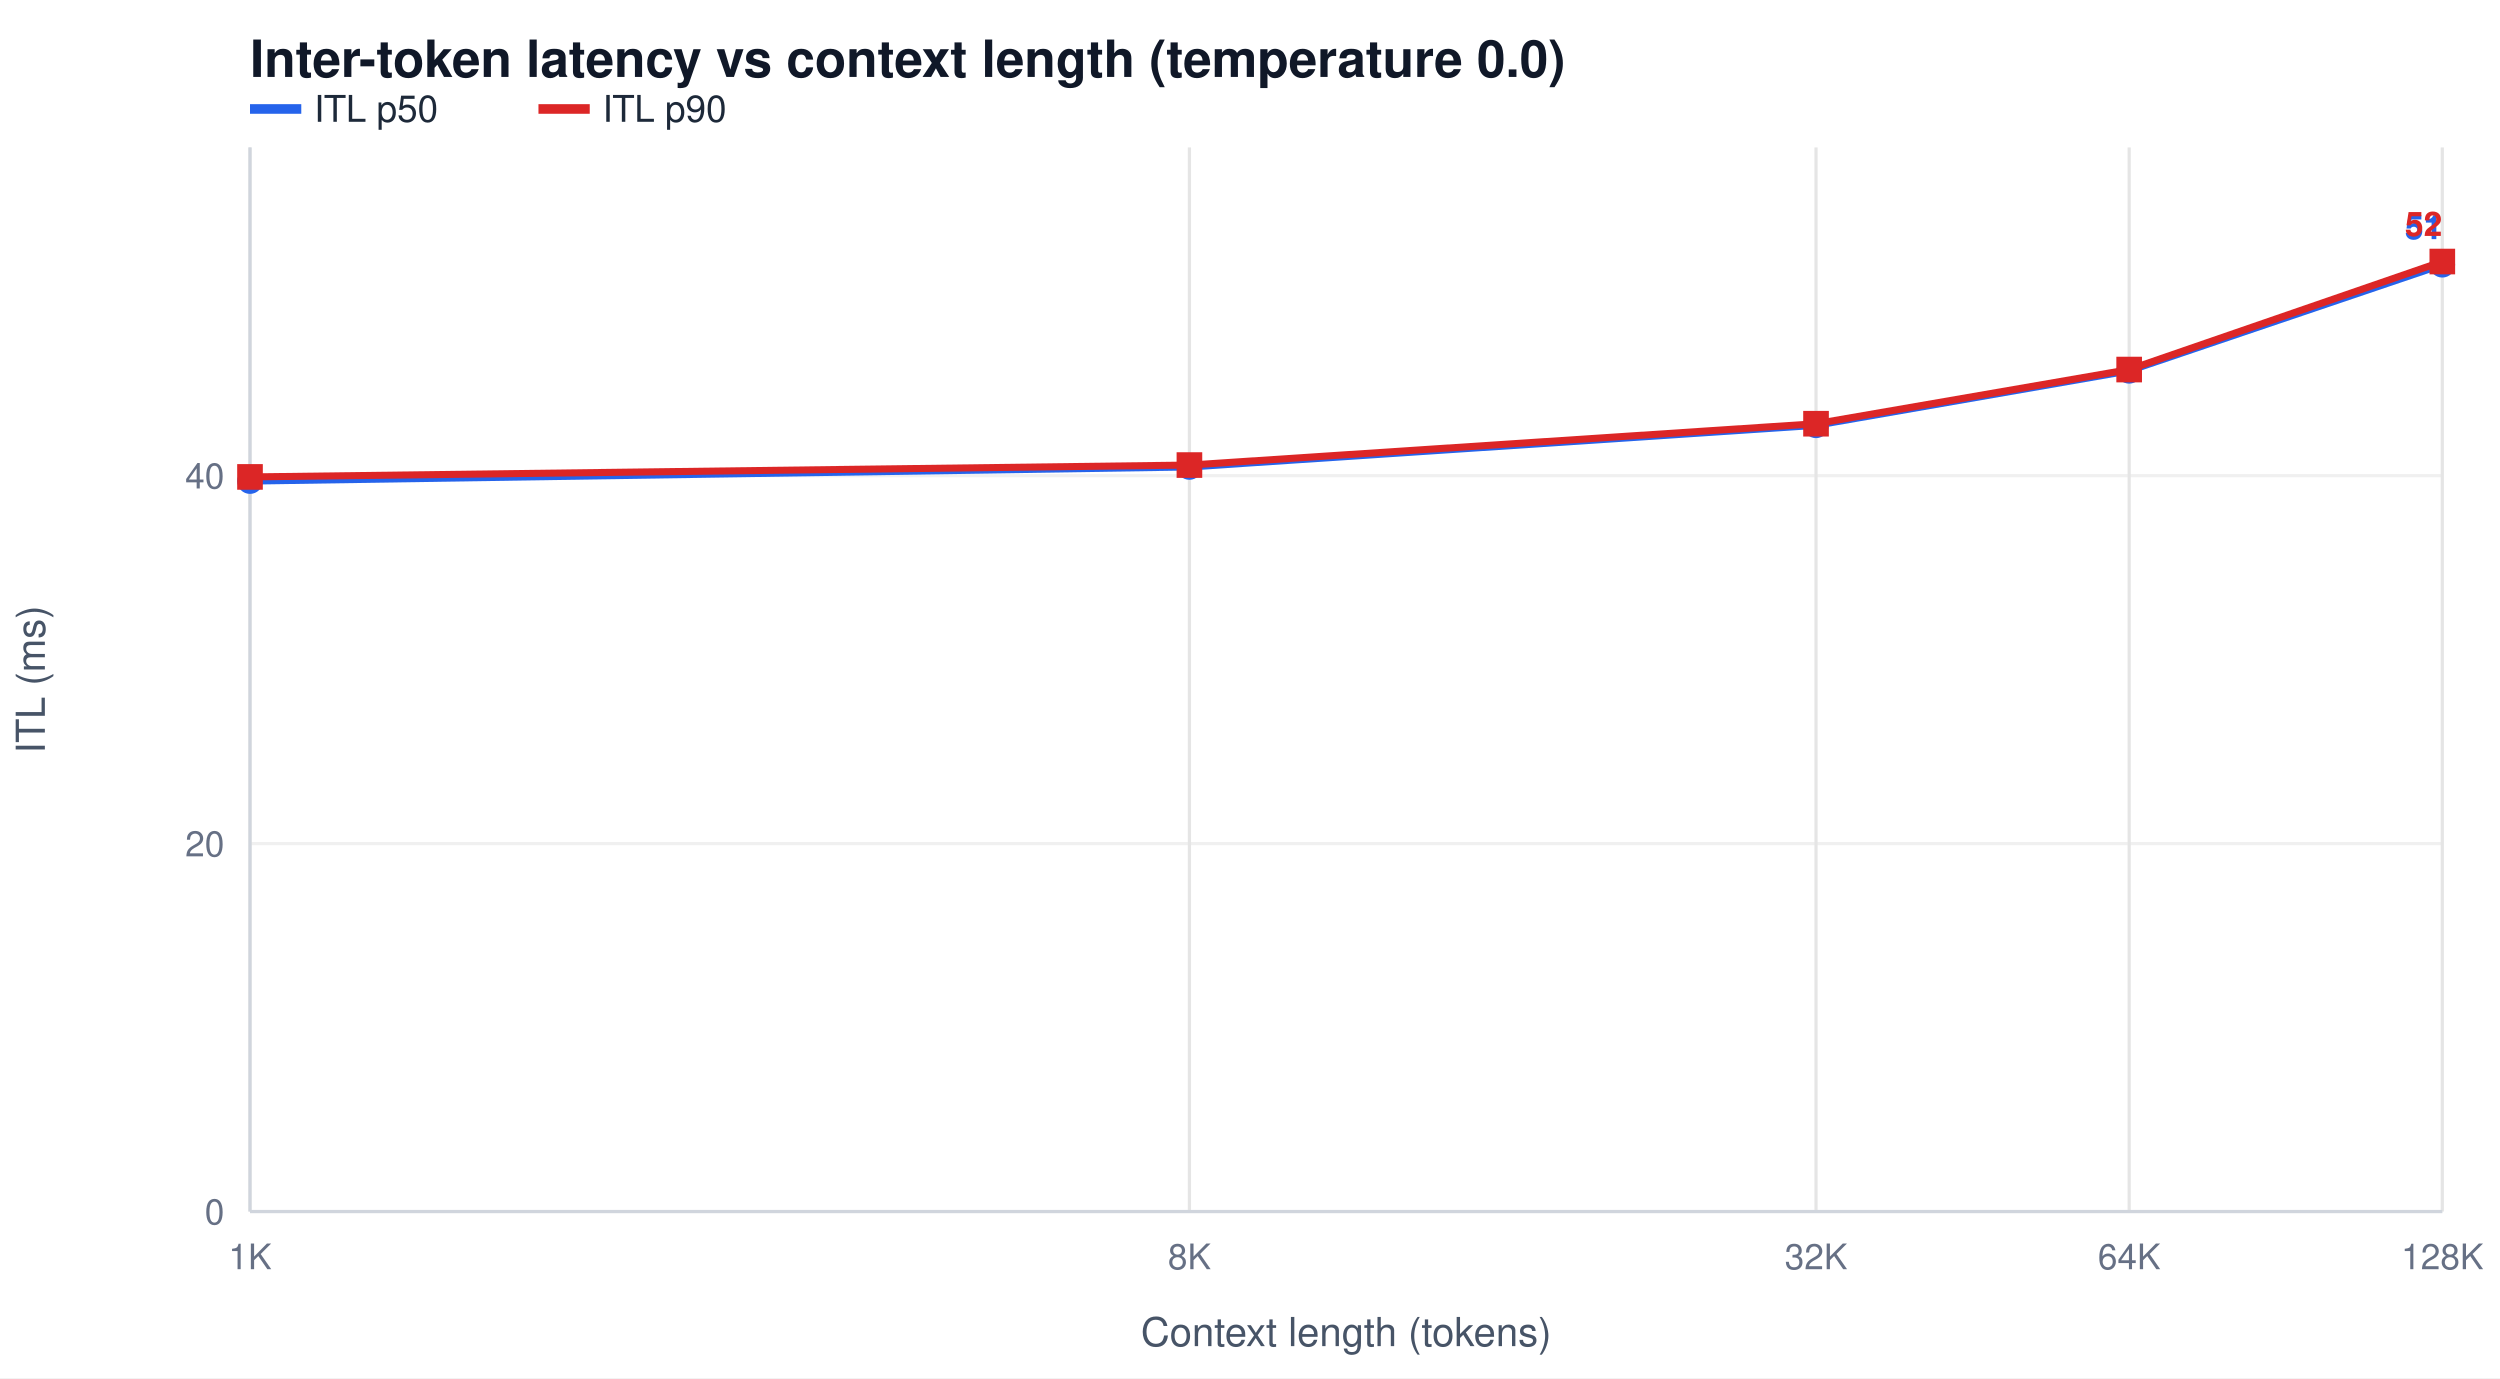
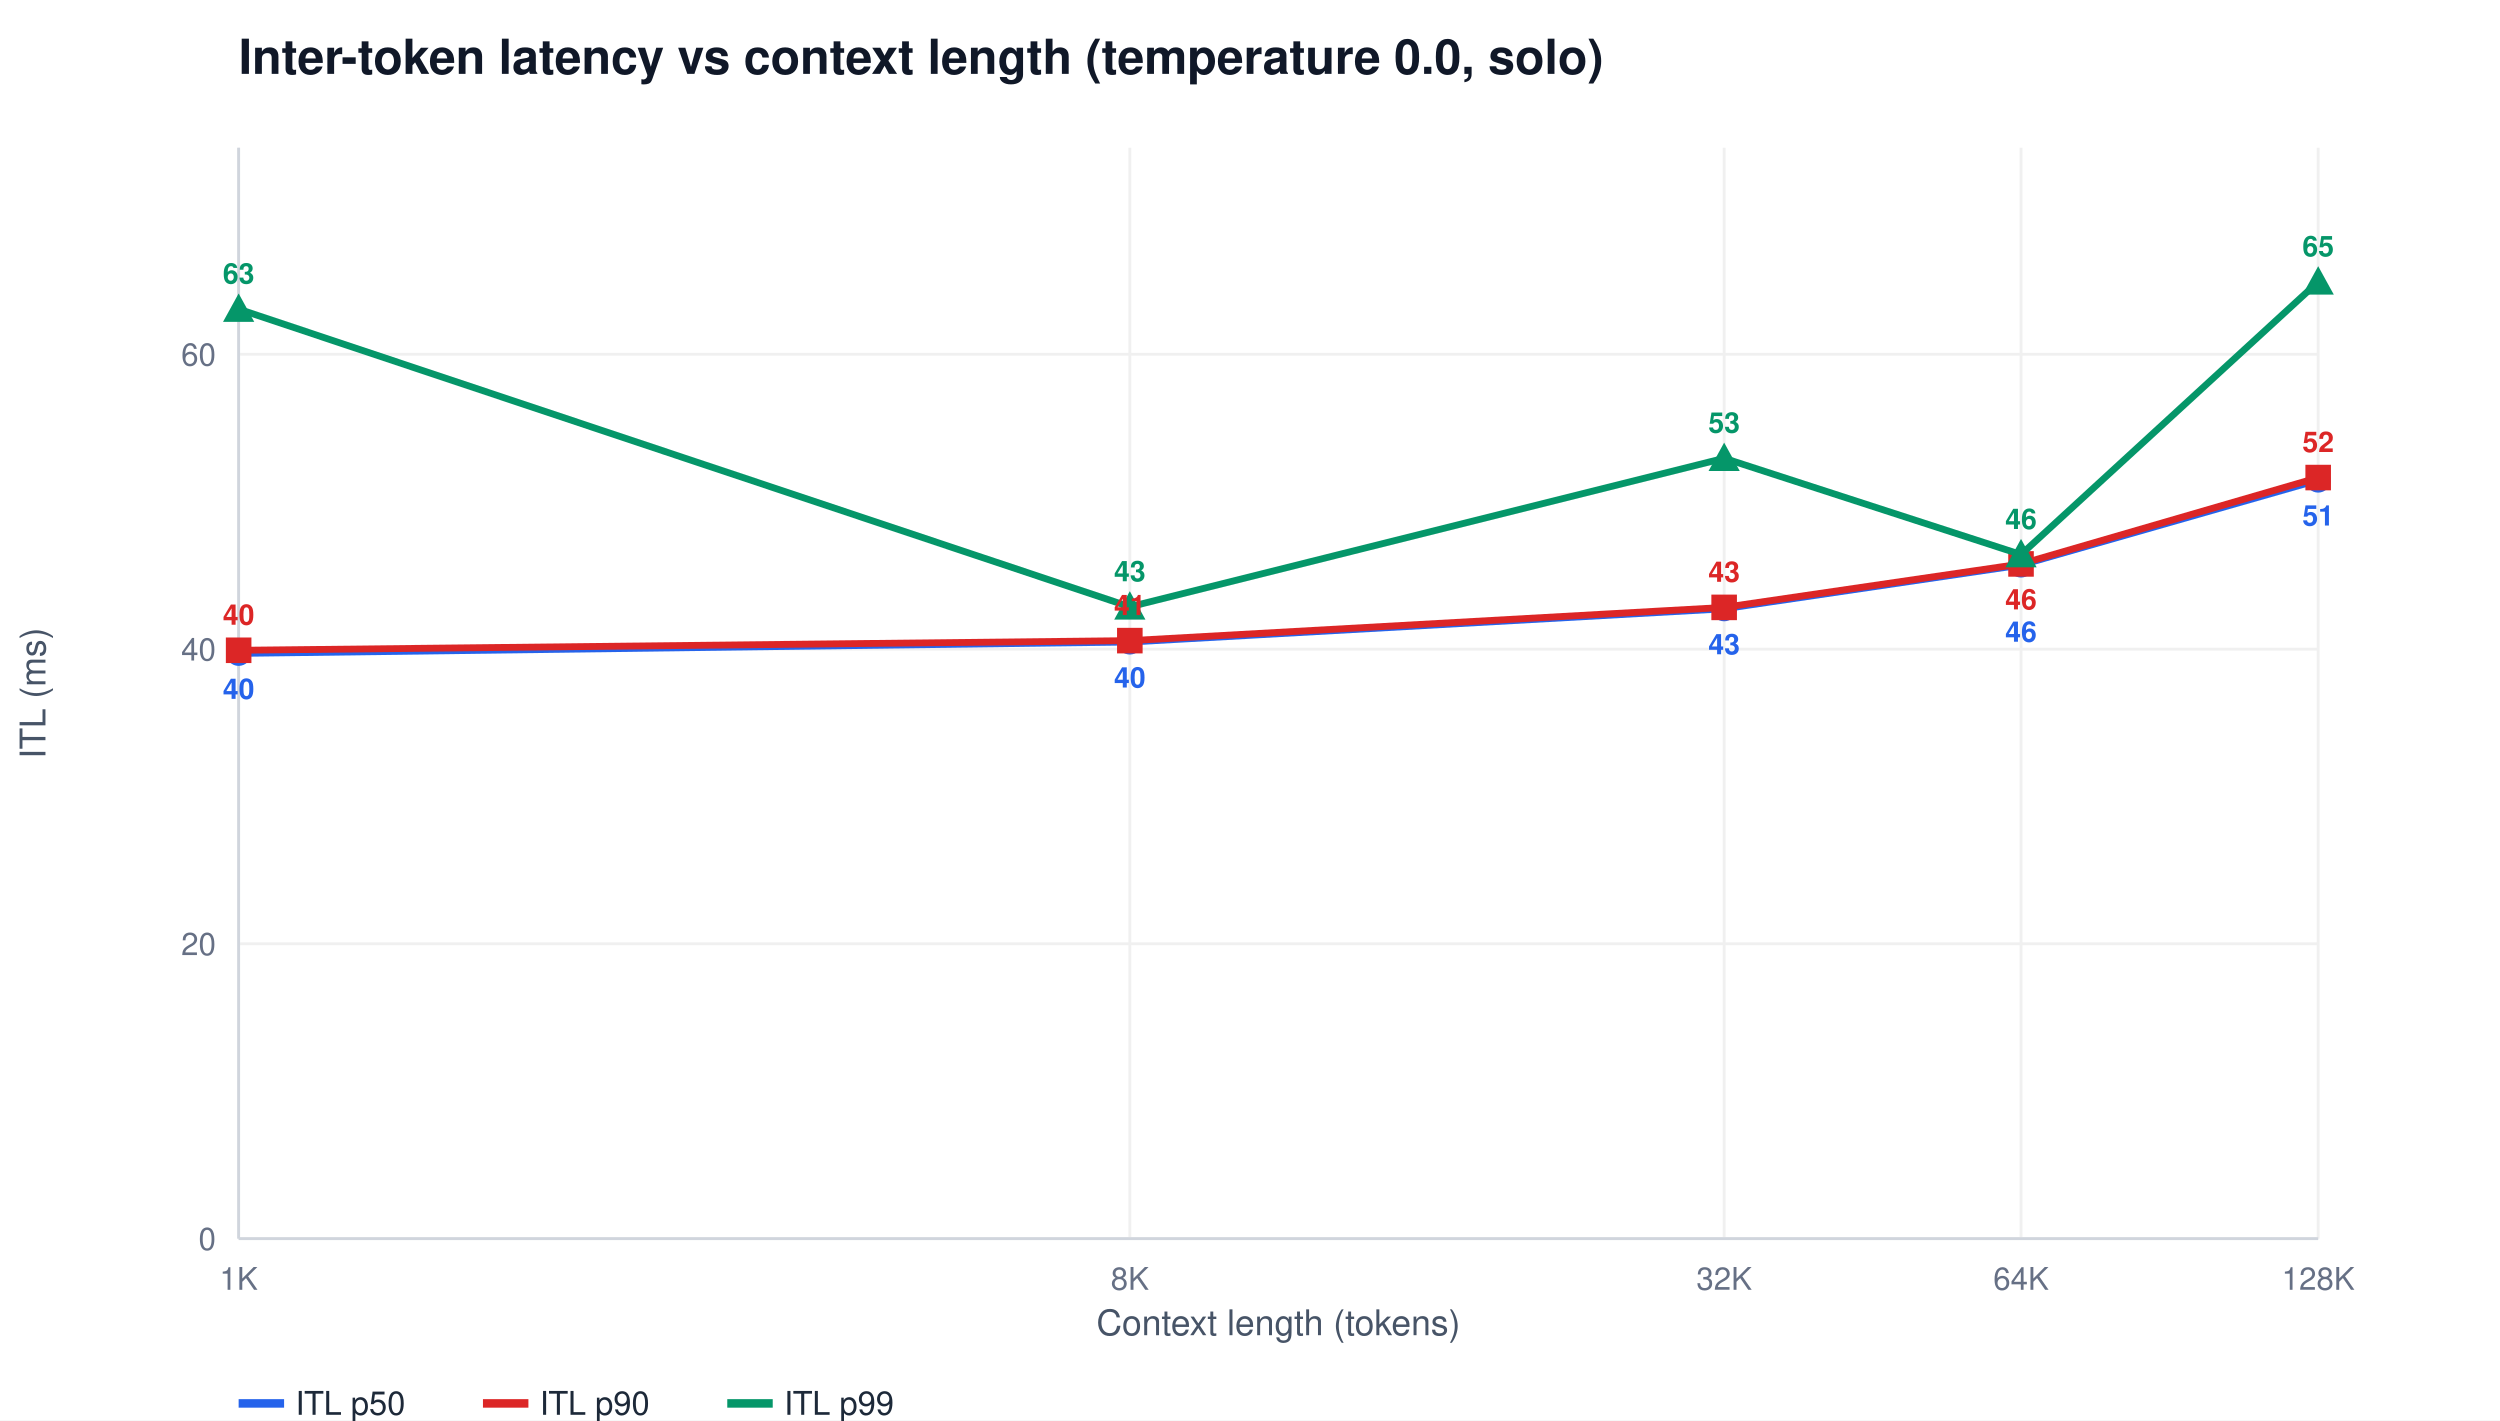
- <svg xmlns="http://www.w3.org/2000/svg" width="780" height="430" viewBox="0 0 780 430" font-family="Segoe UI, Helvetica, Arial, sans-serif">
-   <rect width="780" height="430" fill="#ffffff" />
-   <text x="78" y="24" font-size="16" font-weight="600" fill="#101828">Inter-token latency vs context length (temperature 0.0)</text>
-   <line x1="78" y1="378.0" x2="762" y2="378.0" stroke="#f0f0f0" stroke-width="1" />
-   <text x="70" y="382.0" font-size="11" fill="#667085" text-anchor="end">0</text>
-   <line x1="78" y1="263.2" x2="762" y2="263.2" stroke="#f0f0f0" stroke-width="1" />
-   <text x="70" y="267.2" font-size="11" fill="#667085" text-anchor="end">20</text>
-   <line x1="78" y1="148.4" x2="762" y2="148.4" stroke="#f0f0f0" stroke-width="1" />
-   <text x="70" y="152.4" font-size="11" fill="#667085" text-anchor="end">40</text>
-   <line x1="78.0" y1="46" x2="78.0" y2="378" stroke="#e5e5e5" stroke-width="1" />
-   <text x="78.0" y="396" font-size="11" fill="#667085" text-anchor="middle">1K</text>
-   <line x1="371.1" y1="46" x2="371.1" y2="378" stroke="#e5e5e5" stroke-width="1" />
-   <text x="371.1" y="396" font-size="11" fill="#667085" text-anchor="middle">8K</text>
-   <line x1="566.6" y1="46" x2="566.6" y2="378" stroke="#e5e5e5" stroke-width="1" />
-   <text x="566.6" y="396" font-size="11" fill="#667085" text-anchor="middle">32K</text>
-   <line x1="664.3" y1="46" x2="664.3" y2="378" stroke="#e5e5e5" stroke-width="1" />
-   <text x="664.3" y="396" font-size="11" fill="#667085" text-anchor="middle">64K</text>
-   <line x1="762.0" y1="46" x2="762.0" y2="378" stroke="#e5e5e5" stroke-width="1" />
-   <text x="762.0" y="396" font-size="11" fill="#667085" text-anchor="middle">128K</text>
-   <line x1="78" y1="378" x2="762" y2="378" stroke="#d0d5dd" stroke-width="1" />
-   <line x1="78" y1="46" x2="78" y2="378" stroke="#d0d5dd" stroke-width="1" />
-   <polyline points="78.0,150.1 371.1,145.7 566.6,132.7 664.3,115.7 762.0,82.6" fill="none" stroke="#2563eb" stroke-width="2.2" />
-   <circle cx="78.0" cy="150.1" r="4" fill="#2563eb" />
-   <circle cx="371.1" cy="145.7" r="4" fill="#2563eb" />
-   <circle cx="566.6" cy="132.7" r="4" fill="#2563eb" />
-   <circle cx="664.3" cy="115.7" r="4" fill="#2563eb" />
-   <circle cx="762.0" cy="82.6" r="4" fill="#2563eb" />
-   <text x="762.0" y="74.6" font-size="10.5" fill="#2563eb" text-anchor="end" font-weight="600">51</text>
-   <polyline points="78.0,148.8 371.1,145.1 566.6,132.2 664.3,115.3 762.0,81.6" fill="none" stroke="#dc2626" stroke-width="2.2" />
-   <rect x="74.0" y="144.8" width="8" height="8" fill="#dc2626" />
-   <rect x="367.1" y="141.1" width="8" height="8" fill="#dc2626" />
-   <rect x="562.6" y="128.2" width="8" height="8" fill="#dc2626" />
-   <rect x="660.3" y="111.3" width="8" height="8" fill="#dc2626" />
-   <rect x="758.0" y="77.6" width="8" height="8" fill="#dc2626" />
-   <text x="762.0" y="73.6" font-size="10.5" fill="#dc2626" text-anchor="end" font-weight="600">52</text>
-   <line x1="78" y1="34" x2="94" y2="34" stroke="#2563eb" stroke-width="3" />
-   <text x="98" y="38" font-size="11.5" fill="#1d2939">ITL p50</text>
-   <line x1="168" y1="34" x2="184" y2="34" stroke="#dc2626" stroke-width="3" />
-   <text x="188" y="38" font-size="11.5" fill="#1d2939">ITL p90</text>
-   <text x="420" y="420" font-size="12.5" fill="#475467" text-anchor="middle">Context length (tokens)</text>
-   <text x="14" y="212" font-size="12.5" fill="#475467" text-anchor="middle" transform="rotate(-90 14 212)">ITL (ms)</text>
+ <svg xmlns="http://www.w3.org/2000/svg" width="880" height="500" viewBox="0 0 880 500" font-family="Segoe UI, Helvetica, Arial, sans-serif">
+   <rect width="880" height="500" fill="#ffffff" />
+   <text x="84" y="26" font-size="17" font-weight="600" fill="#101828">Inter-token latency vs context length (temperature 0.0, solo)</text>
+   <line x1="84" y1="436.0" x2="816" y2="436.0" stroke="#f0f0f0" stroke-width="1" />
+   <text x="76" y="440.0" font-size="11" fill="#667085" text-anchor="end">0</text>
+   <line x1="84" y1="332.2" x2="816" y2="332.2" stroke="#f0f0f0" stroke-width="1" />
+   <text x="76" y="336.2" font-size="11" fill="#667085" text-anchor="end">20</text>
+   <line x1="84" y1="228.5" x2="816" y2="228.5" stroke="#f0f0f0" stroke-width="1" />
+   <text x="76" y="232.5" font-size="11" fill="#667085" text-anchor="end">40</text>
+   <line x1="84" y1="124.7" x2="816" y2="124.7" stroke="#f0f0f0" stroke-width="1" />
+   <text x="76" y="128.7" font-size="11" fill="#667085" text-anchor="end">60</text>
+   <line x1="84.0" y1="52" x2="84.0" y2="436" stroke="#f0f0f0" stroke-width="1" />
+   <text x="84.0" y="454" font-size="11" fill="#667085" text-anchor="middle">1K</text>
+   <line x1="397.7" y1="52" x2="397.7" y2="436" stroke="#f0f0f0" stroke-width="1" />
+   <text x="397.7" y="454" font-size="11" fill="#667085" text-anchor="middle">8K</text>
+   <line x1="606.9" y1="52" x2="606.9" y2="436" stroke="#f0f0f0" stroke-width="1" />
+   <text x="606.9" y="454" font-size="11" fill="#667085" text-anchor="middle">32K</text>
+   <line x1="711.4" y1="52" x2="711.4" y2="436" stroke="#f0f0f0" stroke-width="1" />
+   <text x="711.4" y="454" font-size="11" fill="#667085" text-anchor="middle">64K</text>
+   <line x1="816.0" y1="52" x2="816.0" y2="436" stroke="#f0f0f0" stroke-width="1" />
+   <text x="816.0" y="454" font-size="11" fill="#667085" text-anchor="middle">128K</text>
+   <line x1="84" y1="436" x2="816" y2="436" stroke="#d0d5dd" stroke-width="1" />
+   <line x1="84" y1="52" x2="84" y2="436" stroke="#d0d5dd" stroke-width="1" />
+   <polyline points="84.0,230.0 397.7,226.0 606.9,214.3 711.4,198.9 816.0,169.0" fill="none" stroke="#2563eb" stroke-width="2.4" />
+   <circle cx="84.0" cy="230.0" r="4.4" fill="#2563eb" />
+   <circle cx="397.7" cy="226.0" r="4.4" fill="#2563eb" />
+   <circle cx="606.9" cy="214.3" r="4.4" fill="#2563eb" />
+   <circle cx="711.4" cy="198.9" r="4.4" fill="#2563eb" />
+   <circle cx="816.0" cy="169.0" r="4.4" fill="#2563eb" />
+   <polyline points="84.0,228.9 397.7,225.5 606.9,213.8 711.4,198.5 816.0,168.1" fill="none" stroke="#dc2626" stroke-width="2.4" />
+   <rect x="79.5" y="224.4" width="9" height="9" fill="#dc2626" />
+   <rect x="393.2" y="221.0" width="9" height="9" fill="#dc2626" />
+   <rect x="602.4" y="209.3" width="9" height="9" fill="#dc2626" />
+   <rect x="706.9" y="194.0" width="9" height="9" fill="#dc2626" />
+   <rect x="811.5" y="163.6" width="9" height="9" fill="#dc2626" />
+   <polyline points="84.0,108.8 397.7,213.6 606.9,161.3 711.4,195.2 816.0,99.2" fill="none" stroke="#059669" stroke-width="2.4" />
+   <polygon points="84.0,103.3 78.5,113.3 89.5,113.3" fill="#059669" />
+   <polygon points="397.7,208.1 392.2,218.1 403.2,218.1" fill="#059669" />
+   <polygon points="606.9,155.8 601.4,165.8 612.4,165.8" fill="#059669" />
+   <polygon points="711.4,189.7 705.9,199.7 716.9,199.7" fill="#059669" />
+   <polygon points="816.0,93.7 810.5,103.7 821.5,103.7" fill="#059669" />
+   <text x="84.0" y="99.8" font-size="10" fill="#059669" text-anchor="middle" font-weight="600">63</text>
+   <text x="84.0" y="219.9" font-size="10" fill="#dc2626" text-anchor="middle" font-weight="600">40</text>
+   <text x="84.0" y="246.0" font-size="10" fill="#2563eb" text-anchor="middle" font-weight="600">40</text>
+   <text x="397.7" y="204.6" font-size="10" fill="#059669" text-anchor="middle" font-weight="600">43</text>
+   <text x="397.7" y="216.5" font-size="10" fill="#dc2626" text-anchor="middle" font-weight="600">41</text>
+   <text x="397.7" y="242.0" font-size="10" fill="#2563eb" text-anchor="middle" font-weight="600">40</text>
+   <text x="606.9" y="152.3" font-size="10" fill="#059669" text-anchor="middle" font-weight="600">53</text>
+   <text x="606.9" y="204.8" font-size="10" fill="#dc2626" text-anchor="middle" font-weight="600">43</text>
+   <text x="606.9" y="230.3" font-size="10" fill="#2563eb" text-anchor="middle" font-weight="600">43</text>
+   <text x="711.4" y="186.2" font-size="10" fill="#059669" text-anchor="middle" font-weight="600">46</text>
+   <text x="711.4" y="214.5" font-size="10" fill="#dc2626" text-anchor="middle" font-weight="600">46</text>
+   <text x="711.4" y="225.9" font-size="10" fill="#2563eb" text-anchor="middle" font-weight="600">46</text>
+   <text x="816.0" y="90.2" font-size="10" fill="#059669" text-anchor="middle" font-weight="600">65</text>
+   <text x="816.0" y="159.1" font-size="10" fill="#dc2626" text-anchor="middle" font-weight="600">52</text>
+   <text x="816.0" y="185.0" font-size="10" fill="#2563eb" text-anchor="middle" font-weight="600">51</text>
+   <line x1="84" y1="494" x2="100" y2="494" stroke="#2563eb" stroke-width="3" />
+   <text x="104" y="498" font-size="11.5" fill="#1d2939">ITL p50</text>
+   <line x1="170" y1="494" x2="186" y2="494" stroke="#dc2626" stroke-width="3" />
+   <text x="190" y="498" font-size="11.5" fill="#1d2939">ITL p90</text>
+   <line x1="256" y1="494" x2="272" y2="494" stroke="#059669" stroke-width="3" />
+   <text x="276" y="498" font-size="11.5" fill="#1d2939">ITL p99</text>
+   <text x="450" y="470" font-size="12.5" fill="#475467" text-anchor="middle">Context length (tokens)</text>
+   <text x="16" y="244" font-size="12.5" fill="#475467" text-anchor="middle" transform="rotate(-90 16 244)">ITL (ms)</text>
</svg>
